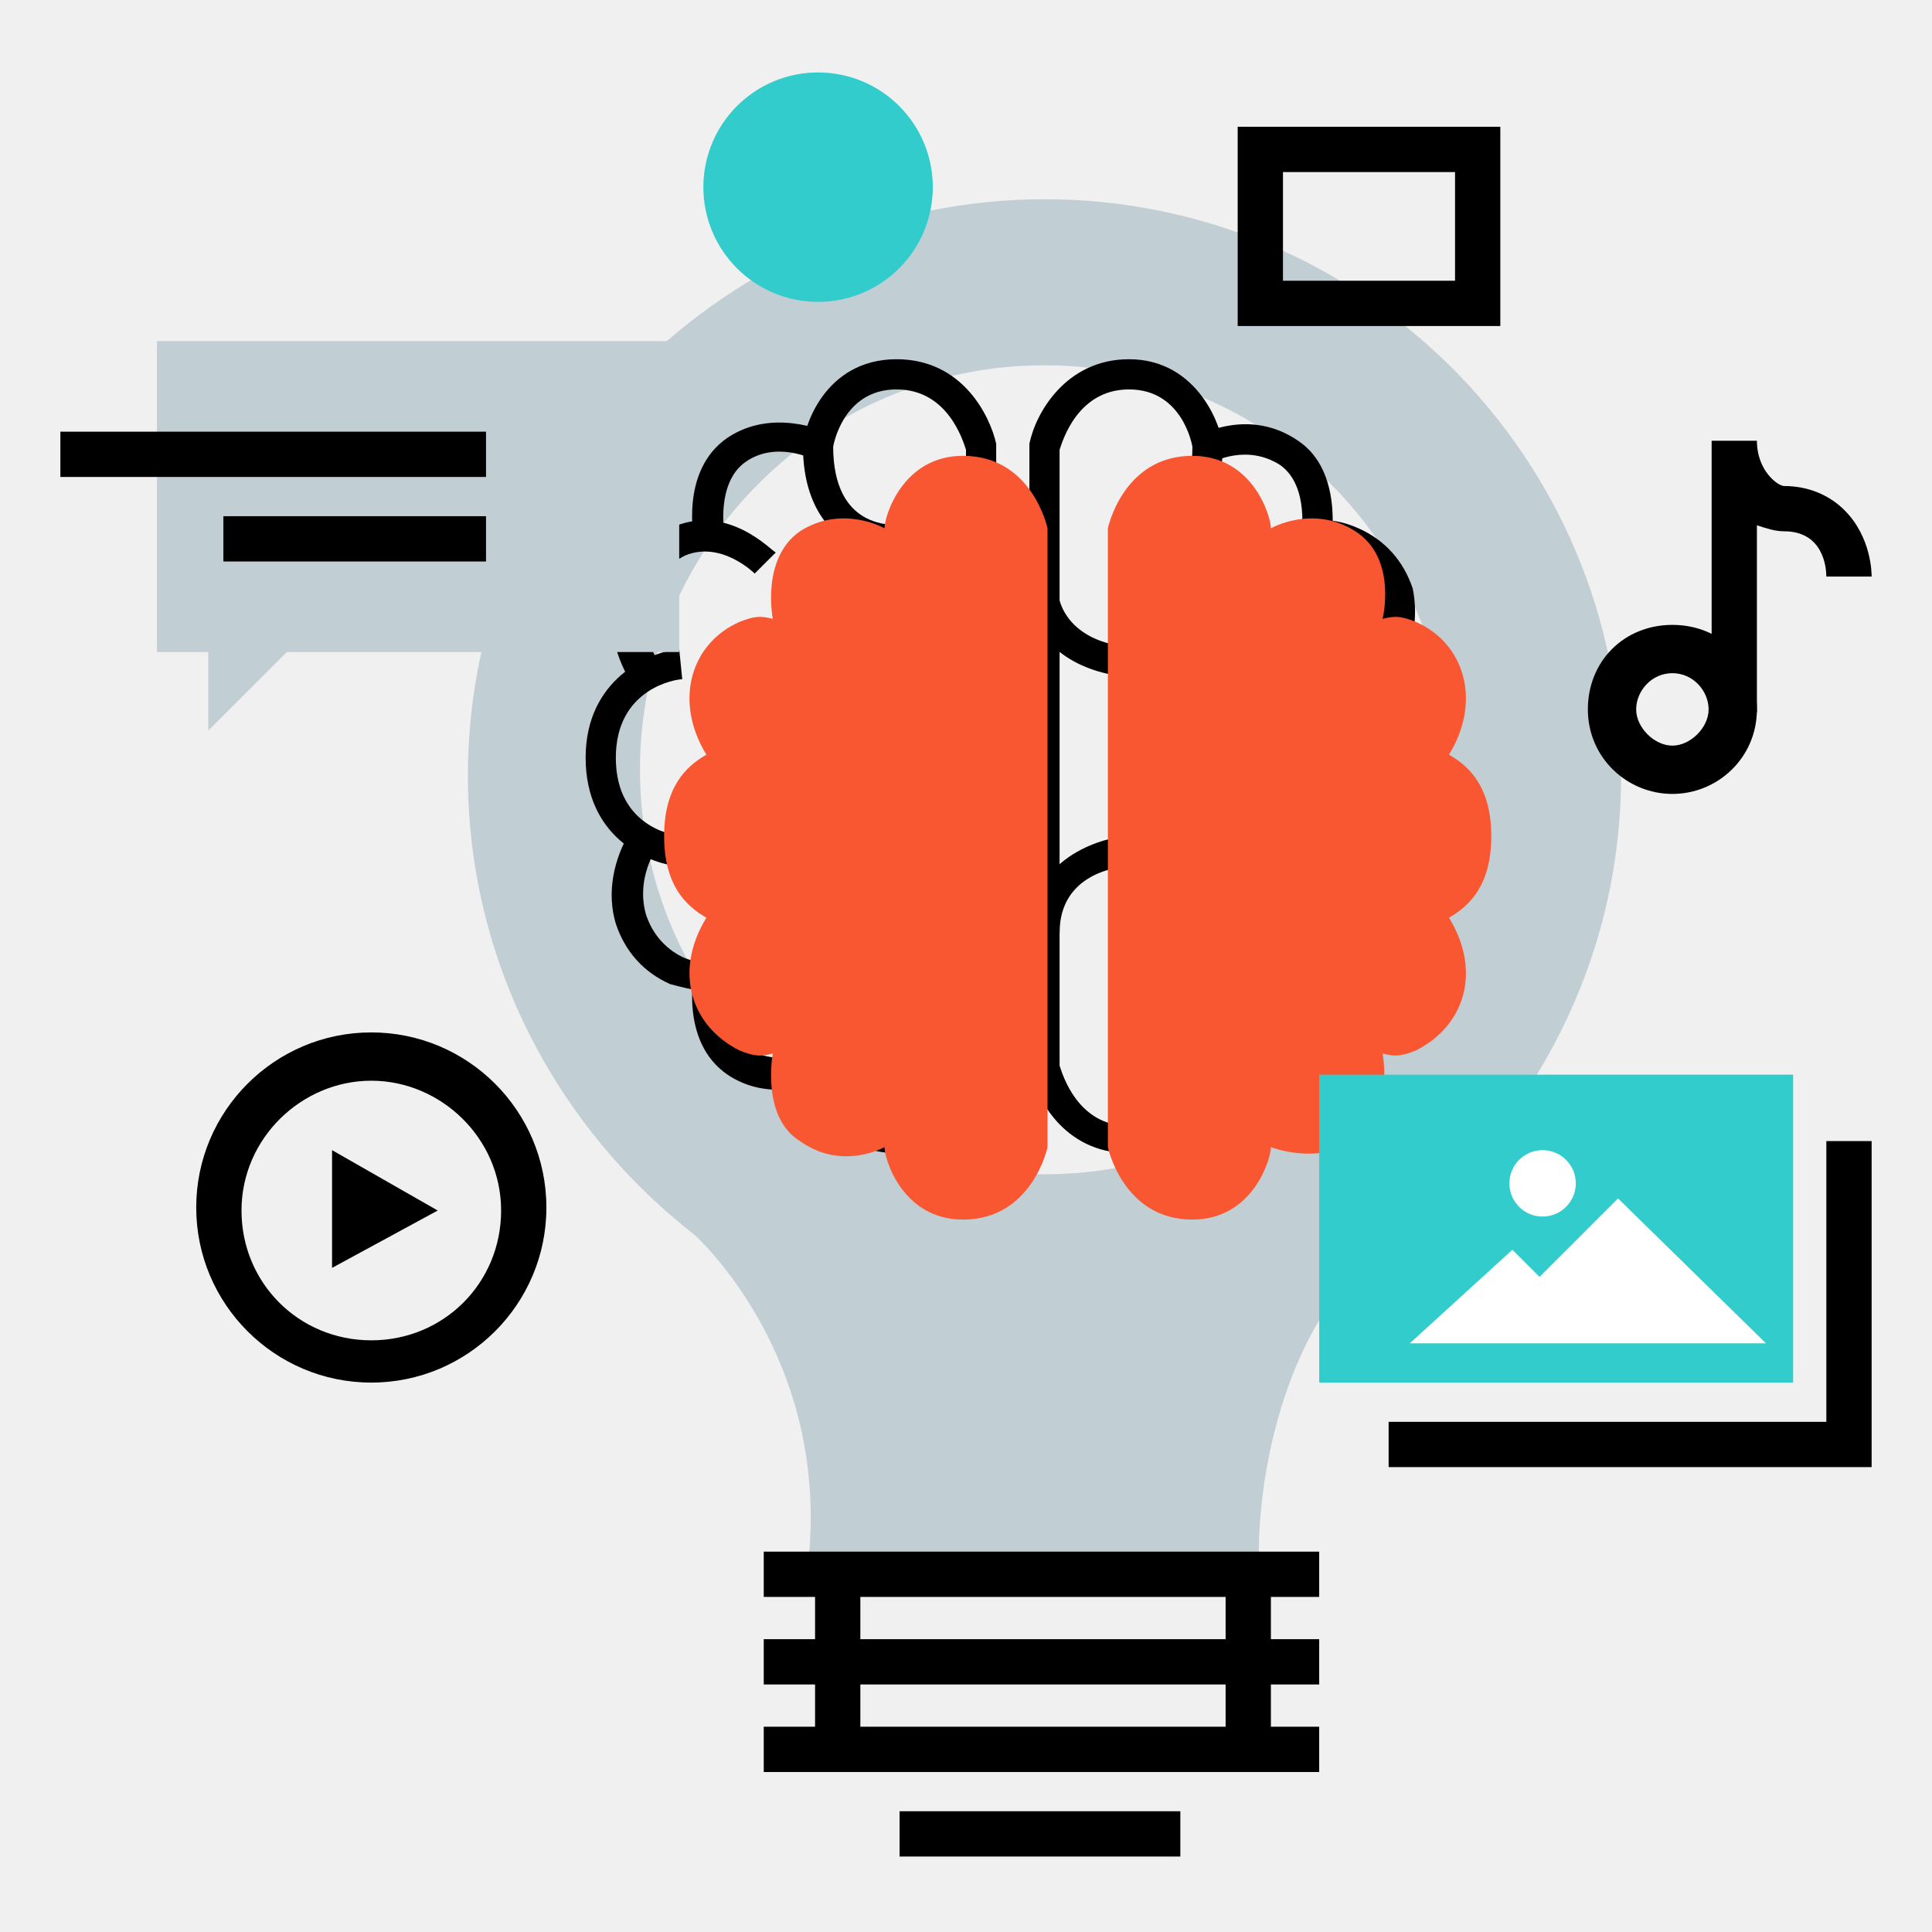
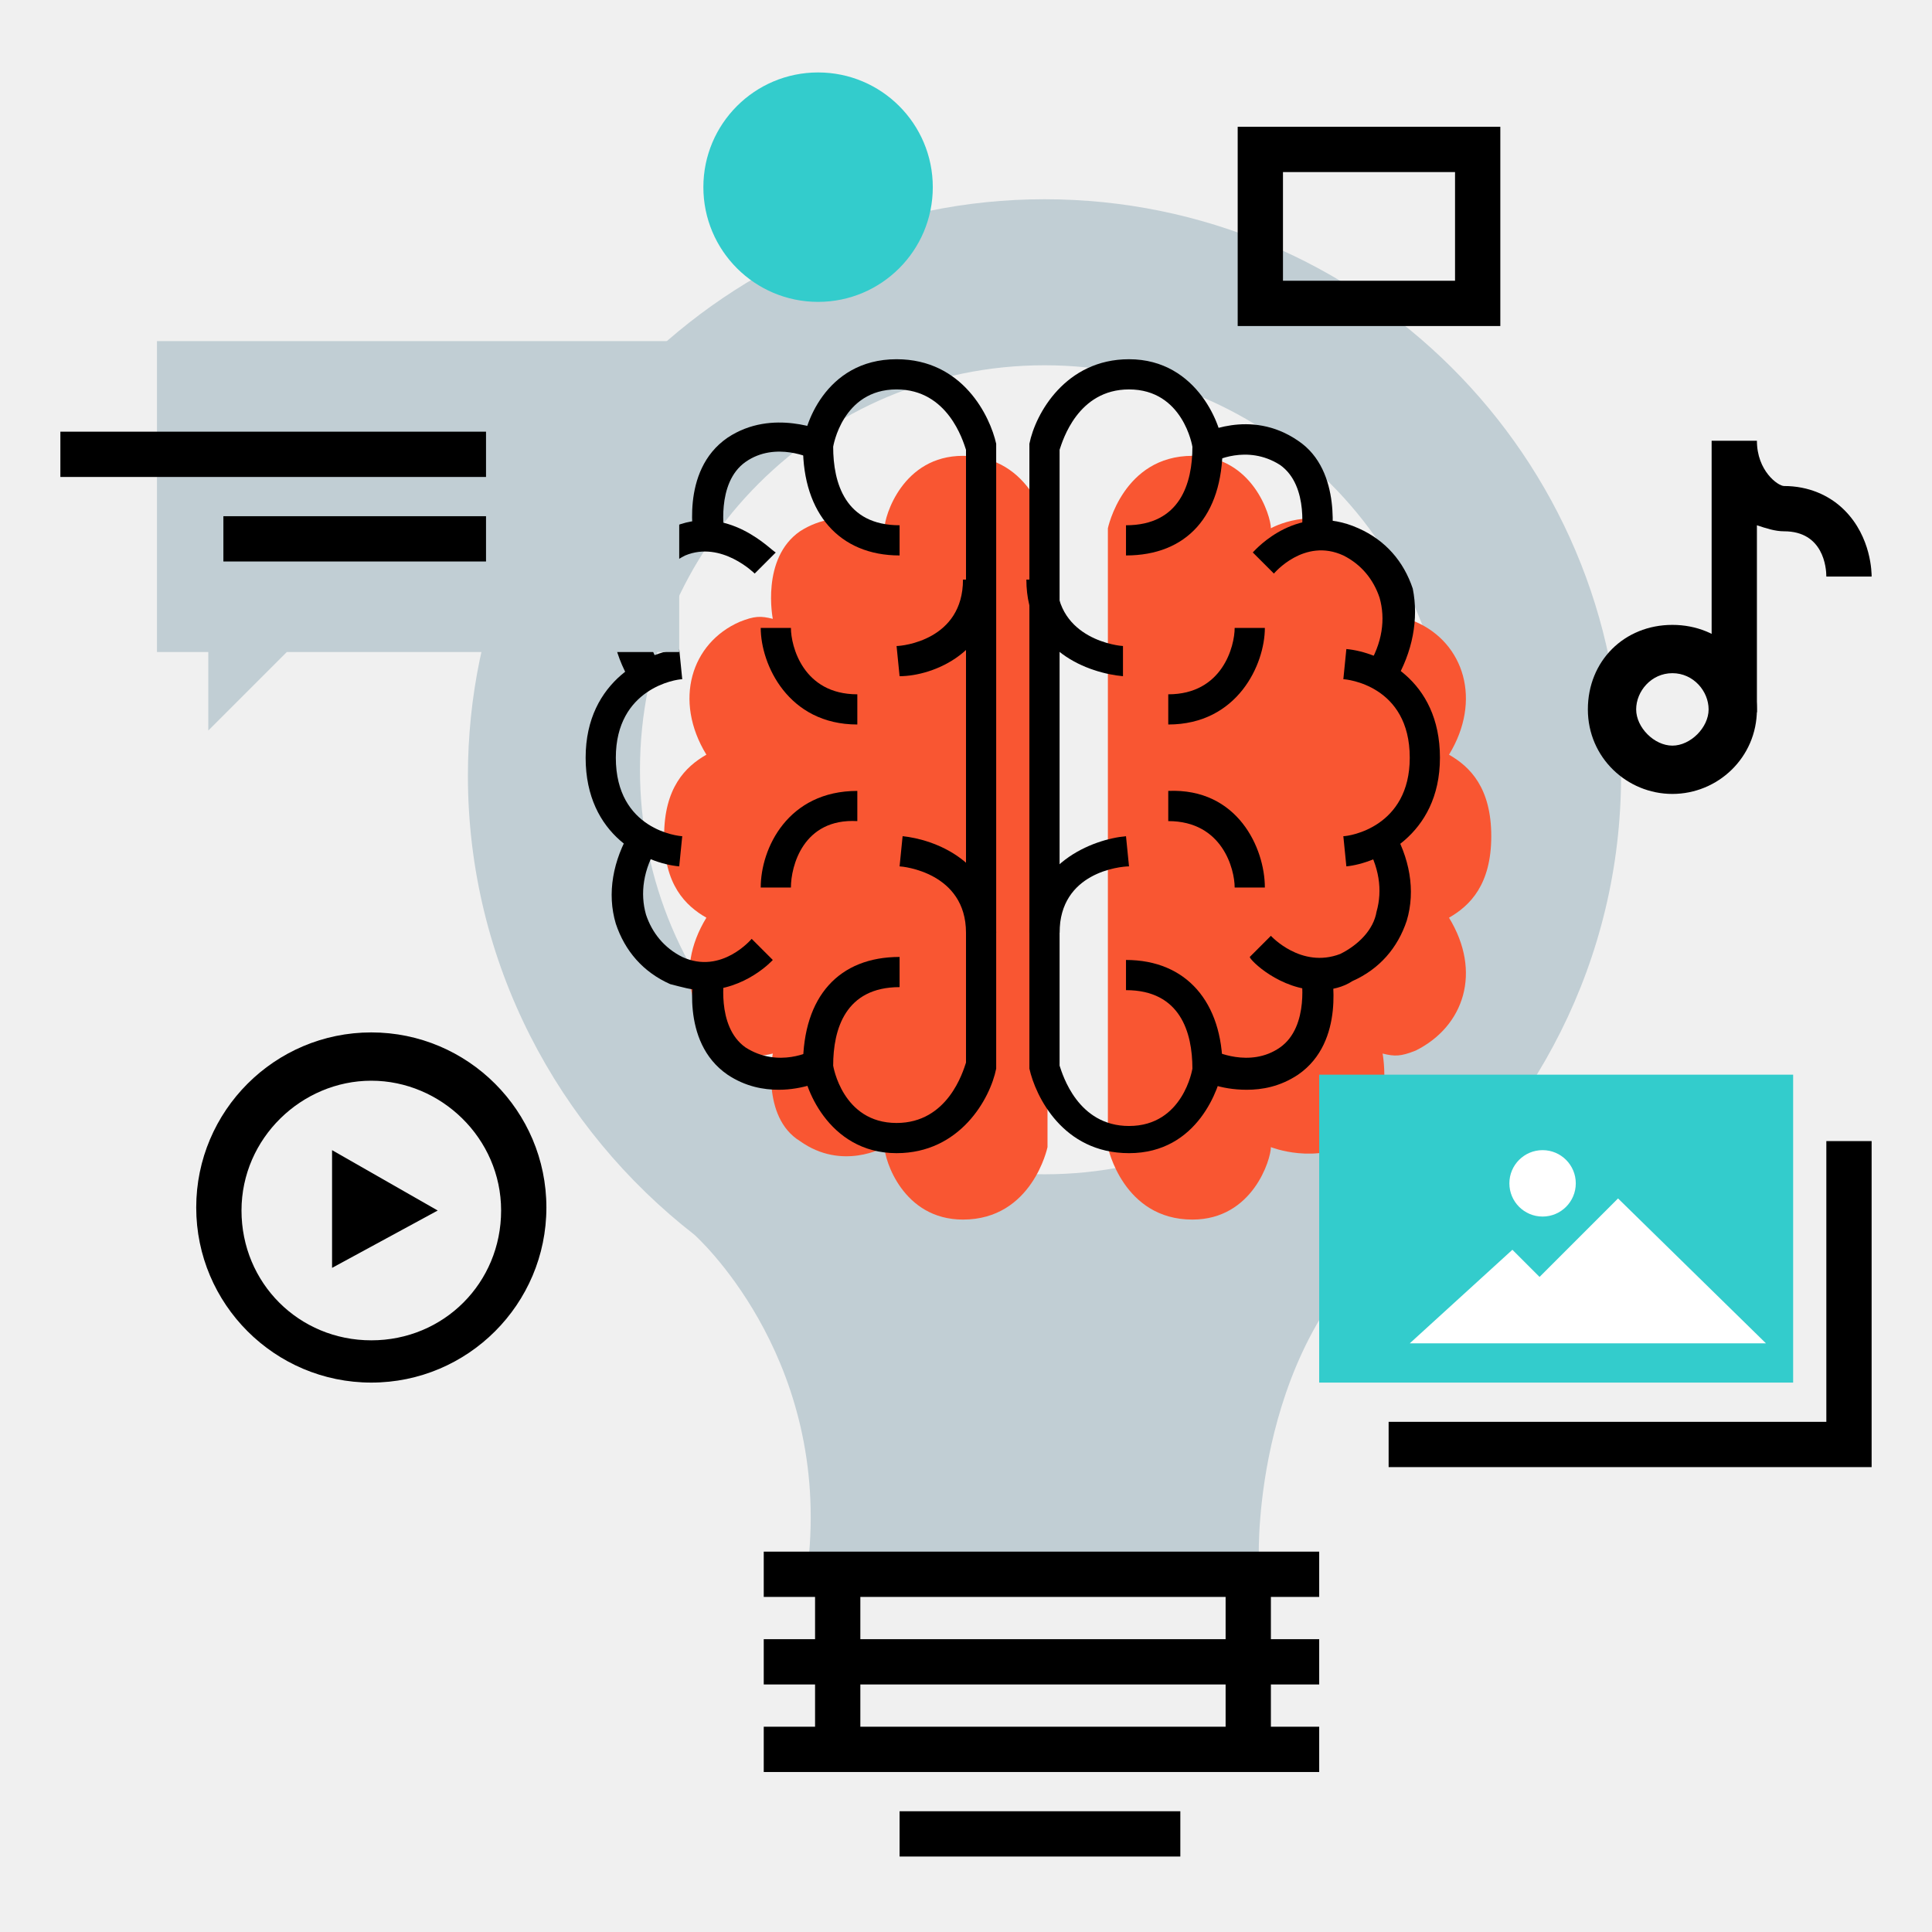
<svg xmlns="http://www.w3.org/2000/svg" version="1.1" id="Layer_1" x="0px" y="0px" viewBox="0 0 64 64" style="enable-background:new 0 0 64 64;" xml:space="preserve">
  <style type="text/css">
	.st0{fill:#C1CED4;}
	.st1{fill:#F95632;}
	.st2{fill:#33CCCC;}
	.st3{fill:#FFFFFF;}
</style>
  <g>
-     <path class="st0" d="M53.7,25.7c0-10.6-8.6-19.1-19.1-19.1s-19.1,8.6-19.1,19.1c0,6.2,3,11.7,7.5,15.2l0,0c0,0,4.4,3.9,3.8,10.6   h14.9c0,0-0.2-7.2,4.7-10.8l0,0C50.8,37.2,53.7,31.8,53.7,25.7z M34.6,38.9c-7.4,0-13.4-6-13.4-13.4c0-7.4,6-13.4,13.4-13.4   S48,18.1,48,25.5C48,32.9,42,38.9,34.6,38.9z" />
+     <path class="st0" d="M53.7,25.7c0-10.6-8.6-19.1-19.1-19.1s-19.1,8.6-19.1,19.1c0,6.2,3,11.7,7.5,15.2l0,0c0,0,4.4,3.9,3.8,10.6   h14.9c0,0-0.2-7.2,4.7-10.8l0,0C50.8,37.2,53.7,31.8,53.7,25.7z M34.6,38.9c-7.4,0-13.4-6-13.4-13.4s6-13.4,13.4-13.4   S48,18.1,48,25.5S42,38.9,34.6,38.9z" />
+     <g>
+       <path class="st1" d="M42.1,38C42.1,38.1,42.1,38,42.1,38c0,0.4-0.6,2.4-2.6,2.4c-2.3,0-2.8-2.4-2.8-2.4V27.8V17.5    c0,0,0.5-2.4,2.8-2.4c2,0,2.6,2,2.6,2.4c0,0,1.4-0.8,2.8,0.1s0.9,2.9,0.9,2.9l0,0c0.4-0.1,0.6-0.1,1.1,0.1    c1.6,0.7,2.2,2.6,1.1,4.4c0.7,0.4,1.4,1.1,1.4,2.7S48.7,30,48,30.4c1.1,1.8,0.5,3.6-1.1,4.4c-0.5,0.2-0.7,0.2-1.1,0.1    c0,0,0.4,2.1-0.9,2.9S42.1,38,42.1,38z" />
+     </g>
+     <g>
+       <path class="st1" d="M29.3,38C29.3,38.1,29.3,38,29.3,38c0,0.4,0.6,2.4,2.6,2.4c2.3,0,2.8-2.4,2.8-2.4V27.8V17.5    c0,0-0.5-2.4-2.8-2.4c-2,0-2.6,2-2.6,2.4c0,0-1.4-0.8-2.8,0.1c-1.3,0.9-0.9,2.9-0.9,2.9l0,0c-0.4-0.1-0.6-0.1-1.1,0.1    c-1.6,0.7-2.2,2.6-1.1,4.4c-0.7,0.4-1.4,1.1-1.4,2.7s0.7,2.3,1.4,2.7c-1.1,1.8-0.5,3.6,1.1,4.4c0.5,0.2,0.7,0.2,1.1,0.1    c0,0-0.4,2.1,0.9,2.9C27.9,38.8,29.3,38,29.3,38z" />
+     </g>
    <g>
      <g>
        <path d="M23,18c0-0.1-0.5-2.4,1.1-3.5c1.5-1,3.2-0.2,3.3-0.2l-0.5,0.9c0,0-1.2-0.6-2.2,0.1c-1,0.7-0.7,2.4-0.7,2.4L23,18z" />
      </g>
      <g>
-         <path d="M20.9,22.6c-0.6-1-0.8-2.1-0.5-3.1c0.3-0.9,0.9-1.6,1.8-2c1.9-0.9,3.4,0.8,3.5,0.8l-0.7,0.7c0,0-1.1-1.1-2.3-0.6     c-0.6,0.3-1.1,0.8-1.2,1.4c-0.2,0.7-0.1,1.5,0.4,2.3L20.9,22.6z" />
+         <path d="M20.9,22.6c-0.6-1-0.8-2.1-0.5-3.1c0.3-0.9,0.9-1.6,1.8-2c1.9-0.9,3.4,0.8,3.5,0.8L25,19c0,0-1.1-1.1-2.3-0.6     c-0.6,0.3-1.1,0.8-1.2,1.4c-0.2,0.7-0.1,1.5,0.4,2.3L20.9,22.6z" />
      </g>
      <g>
        <path d="M28.4,24c-2.3,0-3.2-2-3.2-3.2h1c0,0.6,0.4,2.2,2.2,2.2V24z" />
      </g>
      <g>
        <path d="M29.8,22.4l-0.1-1c0.2,0,2.2-0.2,2.2-2.2h1C33,21.6,30.9,22.4,29.8,22.4z" />
      </g>
      <g>
-         <path d="M29.7,38.2c-2.3,0-3.1-2.3-3.1-2.9c0-2.3,1.2-3.6,3.2-3.6v1c-1.8,0-2.2,1.4-2.2,2.6c0,0,0.3,1.9,2.1,1.9     c1.7,0,2.2-1.7,2.3-2V14.9c-0.1-0.3-0.6-2-2.3-2c-1.8,0-2.1,1.9-2.1,1.9c0,1.2,0.4,2.6,2.2,2.6v1c-2,0-3.2-1.4-3.2-3.6     c0-0.6,0.7-2.9,3.1-2.9c2.2,0,3.1,1.9,3.3,2.8l0,0.1l0,20.6C32.8,36.4,31.8,38.2,29.7,38.2z" />
+         <path d="M29.7,38.2c-2.3,0-3.1-2.3-3.1-2.9c0-2.3,1.2-3.6,3.2-3.6v1c-1.8,0-2.2,1.4-2.2,2.6c0,0,0.3,1.9,2.1,1.9     c1.7,0,2.2-1.7,2.3-2V14.9c-0.1-0.3-0.6-2-2.3-2c-1.8,0-2.1,1.9-2.1,1.9c0,1.2,0.4,2.6,2.2,2.6v1c-2,0-3.2-1.4-3.2-3.6     c0-0.6,0.7-2.9,3.1-2.9c2.2,0,3.1,1.9,3.3,2.8v0.1v20.6C32.8,36.4,31.8,38.2,29.7,38.2z" />
      </g>
      <g>
        <path d="M25.8,36.1c-0.5,0-1.1-0.1-1.7-0.5c-1.6-1.1-1.1-3.4-1.1-3.5l1,0.2c0,0-0.3,1.7,0.7,2.4c1.1,0.7,2.2,0.1,2.2,0.1l0.5,0.9     C27.3,35.8,26.6,36.1,25.8,36.1z" />
      </g>
      <g>
        <path d="M23.3,32.8c-0.4,0-0.7-0.1-1.1-0.2c-0.9-0.4-1.5-1.1-1.8-2c-0.3-1-0.1-2.1,0.5-3.1l0.9,0.5c-0.5,0.8-0.6,1.6-0.4,2.3     c0.2,0.6,0.6,1.1,1.2,1.4c1.3,0.6,2.3-0.6,2.3-0.6l0.7,0.7C25.6,31.8,24.7,32.8,23.3,32.8z" />
      </g>
      <g>
        <path d="M22.5,28.7c-1.1-0.1-3.1-1-3.1-3.6s2.1-3.5,3.1-3.6l0.1,1c-0.2,0-2.2,0.3-2.2,2.6c0,2.4,2.1,2.6,2.2,2.6L22.5,28.7z" />
      </g>
      <g>
        <path d="M26.2,29.4h-1c0-1.3,0.9-3.2,3.2-3.2v1C26.6,27.1,26.2,28.7,26.2,29.4z" />
      </g>
      <g>
        <path d="M33,30.9h-1c0-2-2.1-2.2-2.2-2.2l0.1-1C30.9,27.8,33,28.5,33,30.9z" />
      </g>
    </g>
    <g>
      <g>
        <path d="M44.1,18l-1-0.2c0,0,0.3-1.7-0.7-2.4c-1.1-0.7-2.2-0.1-2.2-0.1l-0.5-0.9c0.1,0,1.7-0.9,3.3,0.2     C44.5,15.6,44.1,17.9,44.1,18z" />
      </g>
      <g>
        <path d="M46.2,22.6l-0.9-0.5c0.5-0.8,0.6-1.6,0.4-2.3c-0.2-0.6-0.6-1.1-1.2-1.4c-1.3-0.6-2.3,0.6-2.3,0.6l-0.7-0.7     c0.1-0.1,1.5-1.7,3.5-0.8c0.9,0.4,1.5,1.1,1.8,2C47,20.5,46.8,21.6,46.2,22.6z" />
      </g>
      <g>
        <path d="M38.7,24v-1c1.8,0,2.2-1.6,2.2-2.2h1C41.9,22,41,24,38.7,24z" />
      </g>
      <g>
-         <path d="M37.2,22.4c-1.1-0.1-3.2-0.8-3.2-3.2h1c0,2,2.1,2.2,2.2,2.2L37.2,22.4z" />
+         <path d="M37.2,22.4c-1.1-0.1-3.2-0.8-3.2-3.2h1c0,2,2.1,2.2,2.2,2.2V22.4z" />
      </g>
      <g>
-         <path d="M37.4,38.2c-2.2,0-3.1-1.9-3.3-2.8l0-0.1l0-20.6c0.2-1,1.2-2.8,3.3-2.8c2.3,0,3.1,2.3,3.1,2.9c0,2.3-1.2,3.6-3.2,3.6v-1     c1.8,0,2.2-1.4,2.2-2.6c0,0-0.3-1.9-2.1-1.9c-1.7,0-2.2,1.7-2.3,2v20.4c0.1,0.3,0.6,2,2.3,2c1.8,0,2.1-1.9,2.1-1.9     c0-1.2-0.4-2.6-2.2-2.6v-1c2,0,3.2,1.4,3.2,3.6C40.4,36,39.7,38.2,37.4,38.2z" />
+         <path d="M37.4,38.2c-2.2,0-3.1-1.9-3.3-2.8v-0.1V14.7c0.2-1,1.2-2.8,3.3-2.8c2.3,0,3.1,2.3,3.1,2.9c0,2.3-1.2,3.6-3.2,3.6v-1     c1.8,0,2.2-1.4,2.2-2.6c0,0-0.3-1.9-2.1-1.9c-1.7,0-2.2,1.7-2.3,2v20.4c0.1,0.3,0.6,2,2.3,2c1.8,0,2.1-1.9,2.1-1.9     c0-1.2-0.4-2.6-2.2-2.6v-1c2,0,3.2,1.4,3.2,3.6C40.4,36,39.7,38.2,37.4,38.2z" />
      </g>
      <g>
        <path d="M41.3,36.1c-0.9,0-1.5-0.3-1.6-0.4l0.5-0.9c0,0,1.2,0.6,2.2-0.1c1-0.7,0.7-2.4,0.7-2.4l1-0.2c0,0.1,0.5,2.4-1.1,3.5     C42.4,36,41.8,36.1,41.3,36.1z" />
      </g>
      <g>
        <path d="M43.7,32.8c-1.3,0-2.3-1-2.3-1.1l0.7-0.7c0,0,1,1.1,2.3,0.6c0.6-0.3,1.1-0.8,1.2-1.4c0.2-0.7,0.1-1.5-0.4-2.3l0.9-0.5     c0.6,1,0.8,2.1,0.5,3.1c-0.3,0.9-0.9,1.6-1.8,2C44.5,32.7,44.1,32.8,43.7,32.8z" />
      </g>
      <g>
-         <path d="M44.6,28.7l-0.1-1l0,0.5l0-0.5c0.2,0,2.2-0.3,2.2-2.6c0-2.4-2.1-2.6-2.2-2.6l0.1-1c1.1,0.1,3.1,1,3.1,3.6     S45.6,28.6,44.6,28.7z" />
+         <path d="M44.6,28.7l-0.1-1v0.5v-0.5c0.2,0,2.2-0.3,2.2-2.6c0-2.4-2.1-2.6-2.2-2.6l0.1-1c1.1,0.1,3.1,1,3.1,3.6     S45.6,28.6,44.6,28.7z" />
      </g>
      <g>
        <path d="M41.9,29.4h-1c0-0.6-0.4-2.2-2.2-2.2v-1C41,26.1,41.9,28.1,41.9,29.4z" />
      </g>
      <g>
        <path d="M35.1,30.9h-1c0-2.3,2.1-3.1,3.2-3.2l0.1,1C37.1,28.7,35.1,28.9,35.1,30.9z" />
      </g>
-     </g>
-     <g>
-       <path class="st1" d="M42.1,38C42.1,38.1,42.1,38,42.1,38c0,0.4-0.6,2.4-2.6,2.4c-2.3,0-2.8-2.4-2.8-2.4V27.8V17.5    c0,0,0.5-2.4,2.8-2.4c2,0,2.6,2,2.6,2.4c0,0,1.4-0.8,2.8,0.1s0.9,2.9,0.9,2.9l0,0c0.4-0.1,0.6-0.1,1.1,0.1    c1.6,0.7,2.2,2.6,1.1,4.4c0.7,0.4,1.4,1.1,1.4,2.7c0,1.6-0.7,2.3-1.4,2.7c1.1,1.8,0.5,3.6-1.1,4.4c-0.5,0.2-0.7,0.2-1.1,0.1    c0,0,0.4,2.1-0.9,2.9S42.1,38,42.1,38z" />
-     </g>
-     <g>
-       <path class="st1" d="M29.3,38C29.3,38.1,29.3,38,29.3,38c0,0.4,0.6,2.4,2.6,2.4c2.3,0,2.8-2.4,2.8-2.4V27.8V17.5    c0,0-0.5-2.4-2.8-2.4c-2,0-2.6,2-2.6,2.4c0,0-1.4-0.8-2.8,0.1c-1.3,0.9-0.9,2.9-0.9,2.9l0,0c-0.4-0.1-0.6-0.1-1.1,0.1    c-1.6,0.7-2.2,2.6-1.1,4.4c-0.7,0.4-1.4,1.1-1.4,2.7c0,1.6,0.7,2.3,1.4,2.7c-1.1,1.8-0.5,3.6,1.1,4.4c0.5,0.2,0.7,0.2,1.1,0.1    c0,0-0.4,2.1,0.9,2.9C27.9,38.8,29.3,38,29.3,38z" />
    </g>
    <polygon class="st0" points="5.2,21.6 5.2,11.3 22.5,11.3 22.5,21.6 9.5,21.6 6.9,24.2 6.9,21.6  " />
    <g>
      <rect x="2" y="14.3" width="14.1" height="1.5" />
    </g>
    <g>
      <rect x="7.4" y="17.1" width="8.7" height="1.5" />
    </g>
    <g>
      <polygon points="62,48.6 46,48.6 46,47.1 60.5,47.1 60.5,37.8 62,37.8   " />
    </g>
    <g>
      <rect x="43.7" y="35.6" class="st2" width="15.7" height="10.2" />
      <polygon class="st3" points="46.7,44.5 50.1,41.4 51,42.3 53.6,39.7 58.5,44.5   " />
      <circle class="st3" cx="51.1" cy="39.2" r="1.1" />
    </g>
    <circle class="st2" cx="27.1" cy="6.2" r="3.8" />
    <g>
      <path d="M49.7,10.8H41V4.2h8.7V10.8z M42.5,9.3h5.7V5.7h-5.7V9.3z" />
    </g>
    <g>
      <g>
        <path d="M55.4,26.3c-1.5,0-2.8-1.2-2.8-2.8s1.2-2.8,2.8-2.8s2.8,1.2,2.8,2.8S56.9,26.3,55.4,26.3z M55.4,22.3     c-0.7,0-1.2,0.6-1.2,1.2s0.6,1.2,1.2,1.2s1.2-0.6,1.2-1.2S56.1,22.3,55.4,22.3z" />
      </g>
      <g>
-         <path d="M58.2,23.6h-1.5v-9h1.5c0,1,0.7,1.5,0.9,1.5c0.8,0,1.5,0.3,2,0.8c0.9,0.9,0.9,2.1,0.9,2.2l-1.5,0l0.8,0l-0.8,0     c0-0.3-0.1-1.5-1.4-1.5c-0.3,0-0.6-0.1-0.9-0.2V23.6z" />
+         <path d="M58.2,23.6h-1.5v-9h1.5c0,1,0.7,1.5,0.9,1.5c0.8,0,1.5,0.3,2,0.8C62,17.8,62,19,62,19.1h-1.5h0.8h-0.8     c0-0.3-0.1-1.5-1.4-1.5c-0.3,0-0.6-0.1-0.9-0.2V23.6z" />
      </g>
    </g>
    <g>
      <path d="M12.3,45.8c-3.2,0-5.8-2.6-5.8-5.8s2.6-5.8,5.8-5.8s5.8,2.6,5.8,5.8S15.5,45.8,12.3,45.8z M12.3,35.8    C10,35.8,8,37.7,8,40.1s1.9,4.3,4.3,4.3s4.3-1.9,4.3-4.3S14.6,35.8,12.3,35.8z" />
    </g>
    <polygon points="14.5,40.1 11,42 11,38.1  " />
    <g>
      <rect x="25.3" y="51.4" width="18.4" height="1.5" />
    </g>
    <g>
      <rect x="29.8" y="60" width="9.3" height="1.5" />
    </g>
    <g>
      <g>
        <rect x="25.3" y="54.3" width="18.4" height="1.5" />
      </g>
      <g>
        <rect x="25.3" y="57.2" width="18.4" height="1.5" />
      </g>
      <g>
        <rect x="40.6" y="51.5" width="1.5" height="7" />
      </g>
      <g>
        <rect x="27" y="51.5" width="1.5" height="7" />
      </g>
    </g>
  </g>
</svg>
